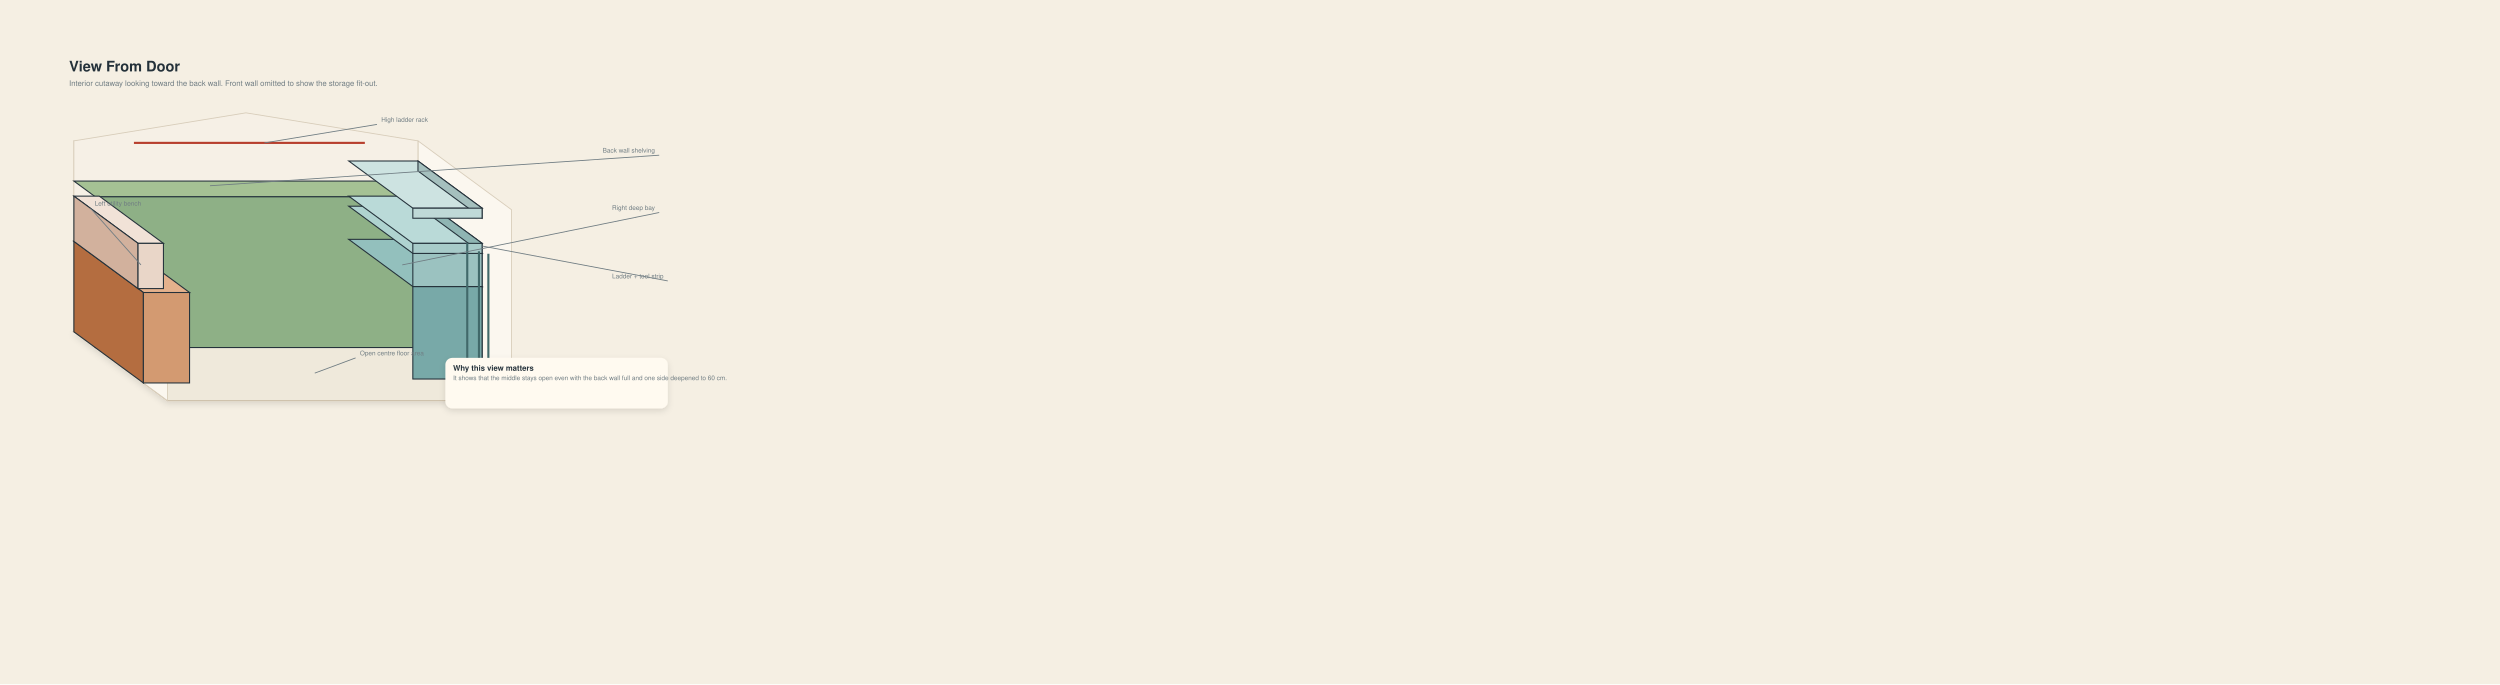
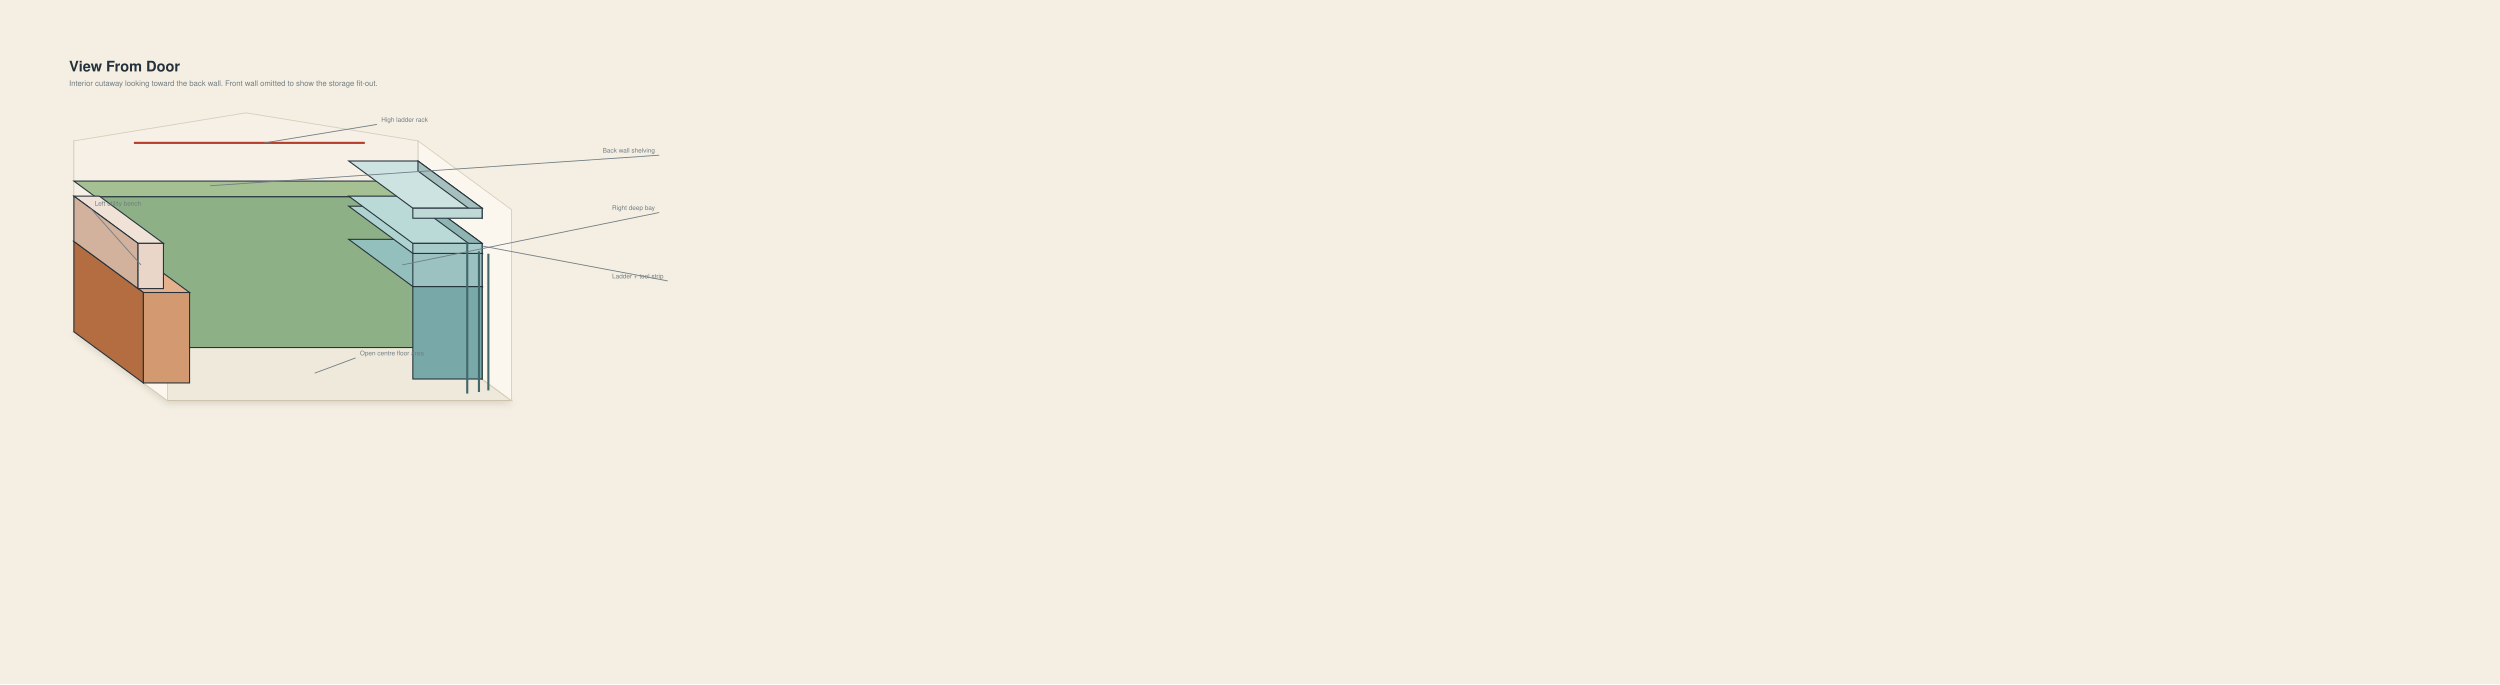
<svg xmlns="http://www.w3.org/2000/svg" width="3800" height="1040" viewBox="0 0 3800 1040">
  <defs>
    <marker id="arrow" markerWidth="10" markerHeight="10" refX="5" refY="5" orient="auto-start-reverse">
      <path d="M 0 5 L 10 0 L 8 5 L 10 10 z" fill="#6f7c82" />
    </marker>
    <filter id="shadow" x="-20%" y="-20%" width="140%" height="140%">
      <feDropShadow dx="0" dy="6" stdDeviation="8" flood-color="#000000" flood-opacity="0.12" />
    </filter>
  </defs>
  <style>
    text { font-family: Helvetica, Arial, sans-serif; fill: #24313a; }
    .title { font-size: 34px; font-weight: 700; }
    .subtitle { font-size: 18px; fill: #6f7c82; }
    .label { font-size: 18px; font-weight: 700; }
    .small { font-size: 15px; fill: #6f7c82; }
    .tiny { font-size: 13px; fill: #6f7c82; }
    .dim { font-size: 16px; font-weight: 700; fill: #6f7c82; }
  </style>
  <rect x="0" y="0" width="3800" height="1040" fill="#f5efe3" />
  <g transform="translate(40 50) scale(0.65)">
    <rect x="0" y="0" width="3800" height="1040" rx="0" fill="#f5efe3" stroke="none" stroke-width="0" />
    <text x="100" y="90" class="title" text-anchor="start">View From Door</text>
    <text x="100" y="124" class="subtitle" text-anchor="start">Interior cutaway looking toward the back wall. Front wall omitted to show the storage fit-out.</text>
    <polygon points="330,860 1134.6,860 915.85,699 111.25,699" fill="#efe9db" stroke="#cfc2ac" stroke-width="3" filter="url(#shadow)" />
    <polygon points="330,860 111.25,699 111.25,252.5 330,413.5" fill="#fbf7ef" stroke="#d7ccb9" stroke-width="2" />
    <polygon points="1134.6,860 915.85,699 915.85,252.5 1134.6,413.5" fill="#fbf7ef" stroke="#d7ccb9" stroke-width="2" />
    <polygon points="111.25,699 915.85,699 915.85,252.5 513.55,186.935 111.25,252.5" fill="#f6f0e6" stroke="#d7ccb9" stroke-width="2" />
    <polygon points="161.25,383.3 965.85,383.3 915.85,346.5 111.25,346.5" fill="#a5c194" stroke="#24313a" stroke-width="2.5" />
    <polygon points="965.85,735.8 915.85,699 915.85,346.5 965.85,383.3" fill="#6c8a63" stroke="#24313a" stroke-width="2.5" />
    <polygon points="161.25,735.8 965.85,735.8 965.85,383.3 161.25,383.3" fill="#8eb086" stroke="#24313a" stroke-width="2.5" />
    <polygon points="273.75,607.1 381.75,607.1 219.25,487.5 111.25,487.5" fill="#e4b18c" stroke="#24313a" stroke-width="2.5" />
    <polygon points="273.75,818.6 111.25,699 111.25,487.5 273.75,607.1" fill="#b46d40" stroke="#24313a" stroke-width="2.5" />
    <polygon points="273.75,818.6 381.75,818.6 381.75,607.1 273.75,607.1" fill="#d39a71" stroke="#24313a" stroke-width="2.5" />
    <polygon points="903.85,593.2 1065.85,593.2 915.85,482.8 753.85,482.8" fill="#93c0bd" stroke="#24313a" stroke-width="2.5" />
    <polygon points="1065.85,809.4 915.85,699 915.85,482.8 1065.85,593.2" fill="#5b8485" stroke="#24313a" stroke-width="2.5" />
    <polygon points="903.85,809.4 1065.85,809.4 1065.85,593.2 903.85,593.2" fill="#78a9a8" stroke="#24313a" stroke-width="2.5" />
    <polygon points="261.25,492.15 320.65,492.15 170.65,381.75 111.25,381.75" fill="#f1e2d7" stroke="#24313a" stroke-width="2.5" />
    <polygon points="261.25,597.9 111.25,487.5 111.25,381.75 261.25,492.15" fill="#d2b19d" stroke="#24313a" stroke-width="2.5" />
    <polygon points="261.25,597.9 320.65,597.9 320.65,492.15 261.25,492.15" fill="#e9d6c8" stroke="#24313a" stroke-width="2.5" />
    <polygon points="903.85,515.65 1065.85,515.65 915.85,405.25 753.85,405.25" fill="#afd3d0" stroke="#24313a" stroke-width="2.5" />
    <polygon points="1065.85,593.2 915.85,482.8 915.85,405.25 1065.85,515.65" fill="#84adab" stroke="#24313a" stroke-width="2.5" />
    <polygon points="903.85,593.2 1065.85,593.2 1065.85,515.65 903.85,515.65" fill="#9bc2c0" stroke="#24313a" stroke-width="2.5" />
    <polygon points="903.85,492.15 1065.85,492.15 915.85,381.75 753.85,381.75" fill="#badad8" stroke="#24313a" stroke-width="2.5" />
    <polygon points="1065.85,515.65 915.85,405.25 915.85,381.75 1065.85,492.15" fill="#8fb5b3" stroke="#24313a" stroke-width="2.5" />
    <polygon points="903.85,515.65 1065.85,515.65 1065.85,492.15 903.85,492.15" fill="#a7cbc9" stroke="#24313a" stroke-width="2.5" />
    <polygon points="903.85,409.9 1065.85,409.9 915.85,299.5 753.85,299.5" fill="#cde3e1" stroke="#24313a" stroke-width="2.5" />
    <polygon points="1065.85,433.4 915.85,323 915.85,299.5 1065.85,409.9" fill="#a5c0be" stroke="#24313a" stroke-width="2.5" />
    <polygon points="903.85,433.4 1065.85,433.4 1065.85,409.9 903.85,409.9" fill="#bfd9d7" stroke="#24313a" stroke-width="2.5" />
    <line x1="251.65" y1="257.2" x2="791.65" y2="257.2" stroke="#b73f2d" stroke-width="5" />
    <line x1="1031.1" y1="843.44" x2="1031.1" y2="490.94" stroke="#41696a" stroke-width="5" />
    <line x1="1058.5" y1="839.76" x2="1058.5" y2="510.76" stroke="#41696a" stroke-width="5" />
    <line x1="1080.5" y1="836.08" x2="1080.5" y2="516.48" stroke="#41696a" stroke-width="5" />
    <line x1="429.5" y1="357.44" x2="1480" y2="286" stroke="#6f7c82" stroke-width="2" />
    <text x="1470" y="280" class="small" text-anchor="end">Back wall shelving</text>
    <line x1="879.15" y1="542.5" x2="1480" y2="420" stroke="#6f7c82" stroke-width="2" />
    <text x="1470" y="414" class="small" text-anchor="end">Right deep bay</text>
    <line x1="268.1" y1="542.6" x2="150" y2="410" stroke="#6f7c82" stroke-width="2" />
    <text x="160" y="404" class="small" text-anchor="start">Left utility bench</text>
    <line x1="674.5" y1="795.6" x2="770" y2="760" stroke="#6f7c82" stroke-width="2" />
    <text x="780" y="754" class="small" text-anchor="start">Open centre floor area</text>
    <line x1="556.75" y1="257.2" x2="820" y2="214" stroke="#6f7c82" stroke-width="2" />
    <text x="830" y="208" class="small" text-anchor="start">High ladder rack</text>
    <line x1="1066.4" y1="498.5" x2="1500" y2="580" stroke="#6f7c82" stroke-width="2" />
    <text x="1490" y="574" class="small" text-anchor="end">Ladder + tool strip</text>
-     <rect x="980" y="760" width="520" height="118" rx="16" fill="#fffaf0" stroke="none" stroke-width="0" filter="url(#shadow)" />
-     <text x="998" y="790" class="label" text-anchor="start">Why this view matters</text>
-     <text x="998" y="812" class="small" text-anchor="start">It shows that the middle stays open even with the back wall full and one side deepened to 60 cm.</text>
  </g>
</svg>
